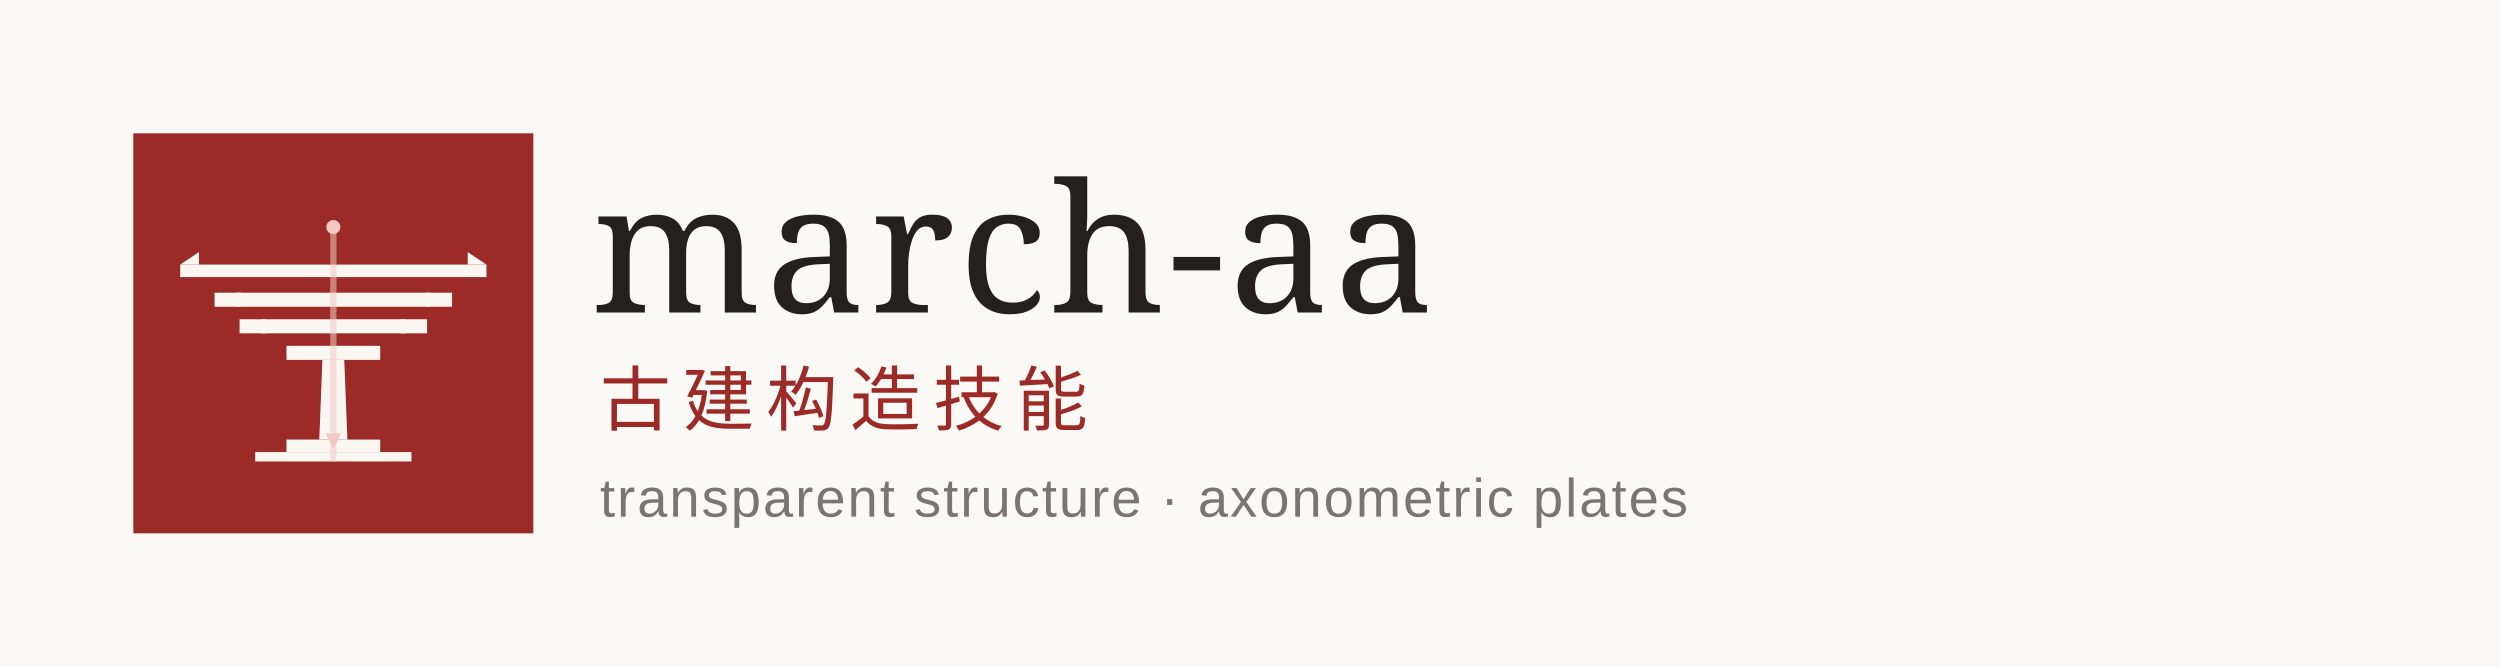
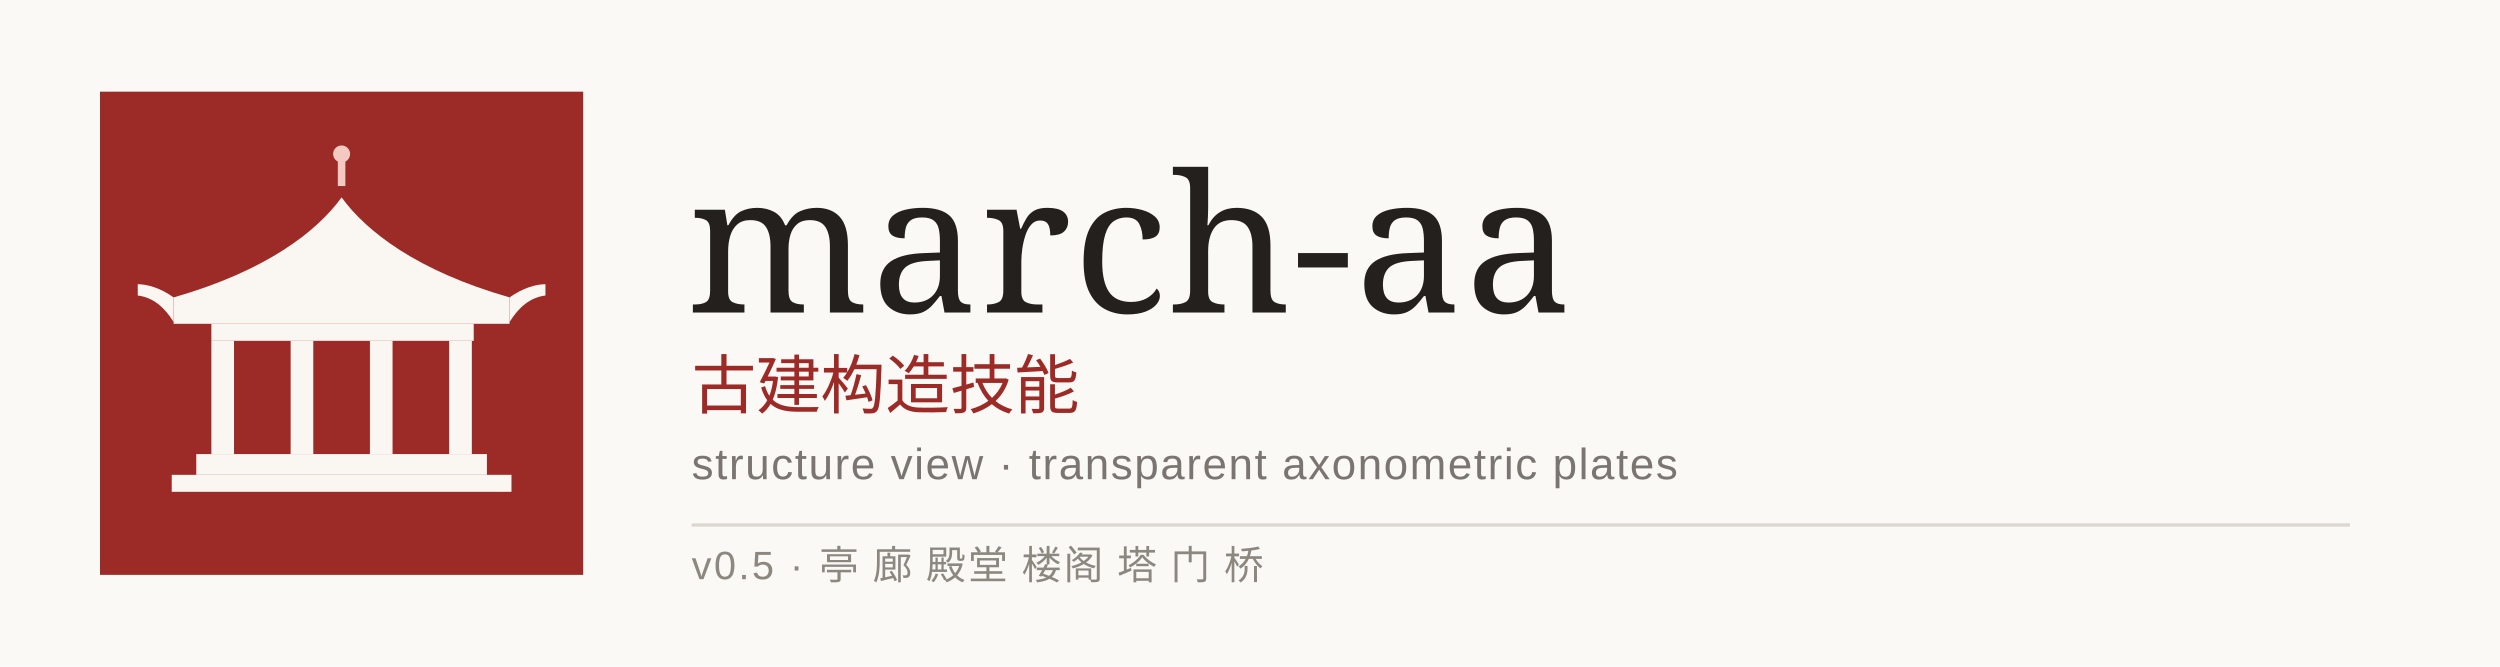
- <svg xmlns="http://www.w3.org/2000/svg" viewBox="0 0 1200 320" width="1200" height="320" role="img" aria-label="march-aa · structure view">
+ <svg xmlns="http://www.w3.org/2000/svg" viewBox="0 0 1200 320" width="1200" height="320" role="img" aria-label="march-aa · 古建构造技能">
  <rect width="1200" height="320" fill="#FAF9F6" />
-   <g transform="translate(64,64) scale(0.375)">
+   <g transform="translate(48,44) scale(0.453)">
    <rect width="512" height="512" fill="#9C2A26" />
-     <path d="M60 168 L452 168 L452 184 L60 184 Z" fill="#FAF7F2" />
-     <path d="M60 168 L84 152 L84 168 Z" fill="#FAF7F2" />
-     <path d="M452 168 L428 152 L428 168 Z" fill="#FAF7F2" />
-     <rect x="132" y="204" width="248" height="18" fill="#FAF7F2" />
-     <rect x="104" y="204" width="34" height="18" fill="#FAF7F2" />
-     <rect x="374" y="204" width="34" height="18" fill="#FAF7F2" />
-     <rect x="164" y="238" width="184" height="18" fill="#FAF7F2" />
-     <rect x="136" y="238" width="34" height="18" fill="#FAF7F2" />
-     <rect x="342" y="238" width="34" height="18" fill="#FAF7F2" />
-     <rect x="196" y="272" width="120" height="18" fill="#FAF7F2" />
-     <path d="M242 290 L270 290 L274 392 L238 392 Z" fill="#FAF7F2" />
-     <rect x="196" y="392" width="120" height="16" fill="#FAF7F2" />
-     <rect x="156" y="408" width="200" height="12" fill="#FAF7F2" />
-     <rect x="252" y="120" width="8" height="300" fill="#F3C9C2" opacity="0.55" />
-     <circle cx="256" cy="120" r="9" fill="#F3C9C2" />
-     <path d="M256 404 L246 384 L266 384 Z" fill="#F3C9C2" />
+     <path d="M256 112 C230 148 176 190 78 218 L78 246 L434 246 L434 218 C336 190 282 148 256 112 Z" fill="#FAF7F2" />
+     <path d="M78 218 C64 208 50 204 40 204 L40 216 C56 218 68 228 78 244 Z" fill="#FAF7F2" />
+     <path d="M434 218 C448 208 462 204 472 204 L472 216 C456 218 444 228 434 244 Z" fill="#FAF7F2" />
+     <rect x="118" y="246" width="278" height="18" fill="#FAF7F2" />
+     <rect x="118" y="264" width="24" height="120" fill="#FAF7F2" />
+     <rect x="202" y="264" width="24" height="120" fill="#FAF7F2" />
+     <rect x="286" y="264" width="24" height="120" fill="#FAF7F2" />
+     <rect x="370" y="264" width="24" height="120" fill="#FAF7F2" />
+     <rect x="102" y="384" width="308" height="22" fill="#FAF7F2" />
+     <rect x="76" y="406" width="360" height="18" fill="#FAF7F2" />
+     <rect x="252" y="66" width="8" height="34" fill="#F3C9C2" />
+     <circle cx="256" cy="66" r="9" fill="#F3C9C2" />
  </g>
-   <text x="284" y="150" font-family="'Songti SC','Noto Serif SC',Georgia,serif" font-size="86" fill="#23201D" letter-spacing="2">march-aa</text>
-   <text x="288" y="204" font-family="'Songti SC','Noto Serif SC',Georgia,serif" font-size="34" fill="#9C2A26" letter-spacing="6">古建构造技能</text>
-   <text x="288" y="248" font-family="'PingFang SC','Helvetica Neue',Arial,sans-serif" font-size="26" fill="#7A7570" letter-spacing="1">transparent structure · axonometric plates</text>
+   <text x="330" y="150" font-family="Songti SC, STSong, Songti TC, SimSun, serif" font-size="92" letter-spacing="1" fill="#23201D">march-aa</text>
+   <text x="332" y="196" font-family="Songti SC, STSong, SimSun, serif" font-size="31" fill="#9C2A26">古建构造技能</text>
+   <text x="332" y="230" font-family="-apple-system, Helvetica Neue, Arial, sans-serif" font-size="21" letter-spacing="0.8" fill="#7A7570">structure view · transparent axonometric plates</text>
+   <line x1="332" y1="252" x2="1128" y2="252" stroke="#DCD8D0" stroke-width="1.6" />
+   <text x="332" y="278" font-family="-apple-system, Helvetica Neue, Arial, sans-serif" font-size="19" letter-spacing="1.2" fill="#8C877F">v0.5   ·   亭 廊 殿堂 楼阁 塔 门 桥</text>
</svg>
